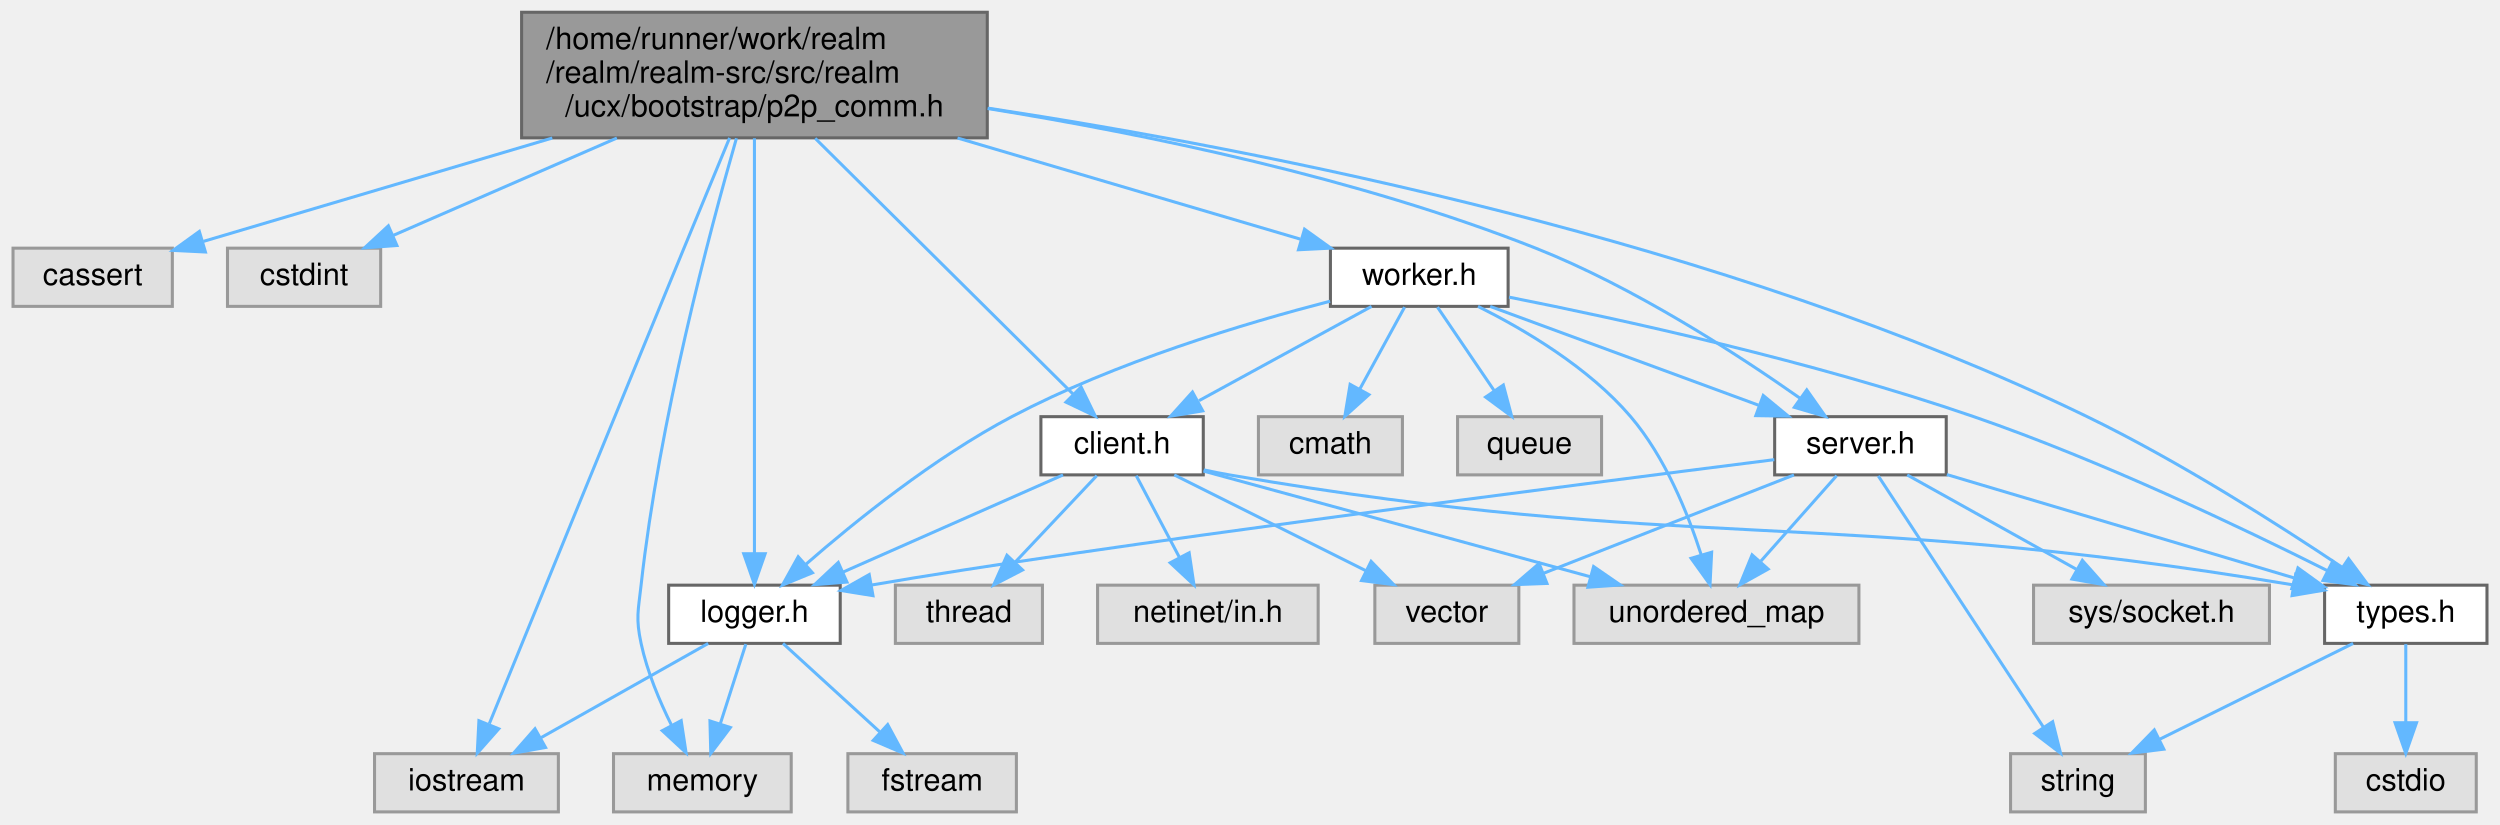
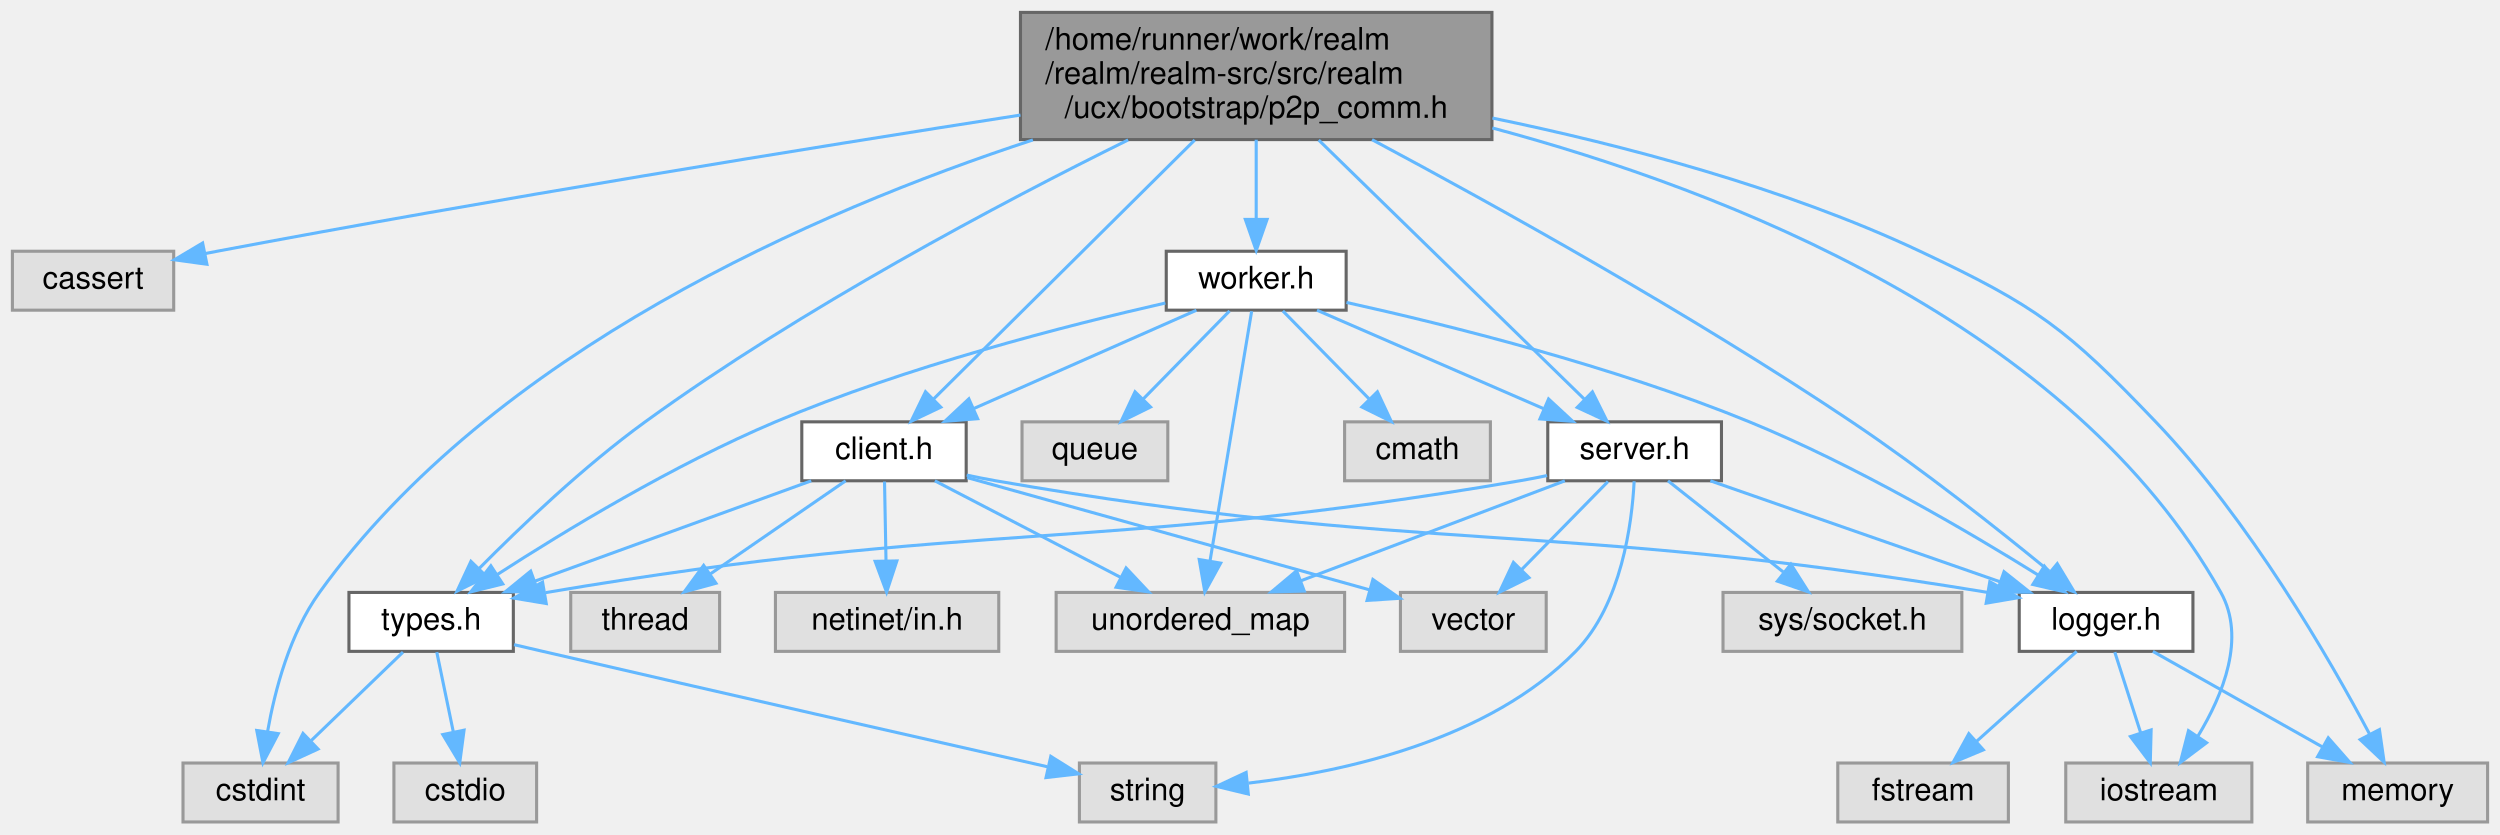
- <svg xmlns="http://www.w3.org/2000/svg" xmlns:xlink="http://www.w3.org/1999/xlink" width="816pt" height="269pt" viewBox="0.00 0.00 815.50 269.00">
+ <svg xmlns="http://www.w3.org/2000/svg" xmlns:xlink="http://www.w3.org/1999/xlink" width="806pt" height="269pt" viewBox="0.00 0.00 806.00 269.00">
  <g id="graph0" class="graph" transform="scale(1 1) rotate(0) translate(4 265)">
    <g id="Node000001" class="node">
      <g id="a_Node000001">
        <a xlink:title=" ">
-           <polygon fill="#999999" stroke="#666666" points="318,-261 166,-261 166,-220 318,-220 318,-261" />
-           <text text-anchor="start" x="174" y="-249" font-family="Helvetica,sans-Serif" font-size="10.00">/home/runner/work/realm</text>
-           <text text-anchor="start" x="174" y="-238" font-family="Helvetica,sans-Serif" font-size="10.00">/realm/realm-src/src/realm</text>
-           <text text-anchor="middle" x="242" y="-227" font-family="Helvetica,sans-Serif" font-size="10.00">/ucx/bootstrap/p2p_comm.h</text>
+           <polygon fill="#999999" stroke="#666666" points="477,-261 325,-261 325,-220 477,-220 477,-261" />
+           <text text-anchor="start" x="333" y="-249" font-family="Helvetica,sans-Serif" font-size="10.00">/home/runner/work/realm</text>
+           <text text-anchor="start" x="333" y="-238" font-family="Helvetica,sans-Serif" font-size="10.00">/realm/realm-src/src/realm</text>
+           <text text-anchor="middle" x="401" y="-227" font-family="Helvetica,sans-Serif" font-size="10.00">/ucx/bootstrap/p2p_comm.h</text>
        </a>
      </g>
    </g>
    <g id="Node000002" class="node">
      <g id="a_Node000002">
        <a xlink:title=" ">
          <polygon fill="#e0e0e0" stroke="#999999" points="52,-184 0,-184 0,-165 52,-165 52,-184" />
          <text text-anchor="middle" x="26" y="-172" font-family="Helvetica,sans-Serif" font-size="10.00">cassert</text>
        </a>
      </g>
    </g>
    <g id="edge1_Node000001_Node000002" class="edge">
      <g id="a_edge1_Node000001_Node000002">
        <a xlink:title=" ">
-           <path fill="none" stroke="#63b8ff" d="M176.02,-219.95C138.57,-208.85 93.13,-195.39 62.14,-186.21" />
-           <polygon fill="#63b8ff" stroke="#63b8ff" points="62.8,-182.75 52.22,-183.27 60.81,-189.46 62.8,-182.75" />
+           <path fill="none" stroke="#63b8ff" d="M324.99,-227.91C256.98,-217.3 154.63,-200.75 66,-184 64.74,-183.76 63.47,-183.52 62.18,-183.26" />
+           <polygon fill="#63b8ff" stroke="#63b8ff" points="62.71,-179.8 52.22,-181.25 61.32,-186.66 62.71,-179.8" />
        </a>
      </g>
    </g>
    <g id="Node000003" class="node">
      <g id="a_Node000003">
        <a xlink:title=" ">
-           <polygon fill="#e0e0e0" stroke="#999999" points="120,-184 70,-184 70,-165 120,-165 120,-184" />
-           <text text-anchor="middle" x="95" y="-172" font-family="Helvetica,sans-Serif" font-size="10.00">cstdint</text>
+           <polygon fill="#e0e0e0" stroke="#999999" points="105,-19 55,-19 55,0 105,0 105,-19" />
+           <text text-anchor="middle" x="80" y="-7" font-family="Helvetica,sans-Serif" font-size="10.00">cstdint</text>
        </a>
      </g>
    </g>
    <g id="edge2_Node000001_Node000003" class="edge">
      <g id="a_edge2_Node000001_Node000003">
        <a xlink:title=" ">
-           <path fill="none" stroke="#63b8ff" d="M197.1,-219.95C173.33,-209.6 144.85,-197.2 124.01,-188.13" />
-           <polygon fill="#63b8ff" stroke="#63b8ff" points="125.3,-184.87 114.73,-184.09 122.51,-191.29 125.3,-184.87" />
+           <path fill="none" stroke="#63b8ff" d="M329.01,-219.89C258.87,-196.89 154.87,-151.65 99,-74 89.44,-60.72 84.64,-42.6 82.26,-29.12" />
+           <polygon fill="#63b8ff" stroke="#63b8ff" points="85.7,-28.47 80.78,-19.09 78.78,-29.49 85.7,-28.47" />
        </a>
      </g>
    </g>
    <g id="Node000004" class="node">
      <g id="a_Node000004">
        <a xlink:title=" ">
-           <polygon fill="#e0e0e0" stroke="#999999" points="178,-19 118,-19 118,0 178,0 178,-19" />
-           <text text-anchor="middle" x="148" y="-7" font-family="Helvetica,sans-Serif" font-size="10.00">iostream</text>
+           <polygon fill="#e0e0e0" stroke="#999999" points="722,-19 662,-19 662,0 722,0 722,-19" />
+           <text text-anchor="middle" x="692" y="-7" font-family="Helvetica,sans-Serif" font-size="10.00">iostream</text>
        </a>
      </g>
    </g>
    <g id="edge3_Node000001_Node000004" class="edge">
      <g id="a_edge3_Node000001_Node000004">
        <a xlink:title=" ">
-           <path fill="none" stroke="#63b8ff" d="M233.89,-219.99C229.47,-209.35 223.92,-195.96 219,-184 195.72,-127.47 168.37,-60.48 155.47,-28.82" />
-           <polygon fill="#63b8ff" stroke="#63b8ff" points="158.55,-27.11 151.53,-19.17 152.07,-29.75 158.55,-27.11" />
+           <path fill="none" stroke="#63b8ff" d="M477.14,-223.74C552.63,-203.52 663.79,-160.21 712,-74 720.17,-59.39 712.69,-40.98 704.66,-27.75" />
+           <polygon fill="#63b8ff" stroke="#63b8ff" points="707.39,-25.54 698.93,-19.17 701.57,-29.43 707.39,-25.54" />
        </a>
      </g>
    </g>
    <g id="Node000005" class="node">
      <g id="a_Node000005">
        <a xlink:title=" ">
-           <polygon fill="#e0e0e0" stroke="#999999" points="254,-19 196,-19 196,0 254,0 254,-19" />
-           <text text-anchor="middle" x="225" y="-7" font-family="Helvetica,sans-Serif" font-size="10.00">memory</text>
+           <polygon fill="#e0e0e0" stroke="#999999" points="798,-19 740,-19 740,0 798,0 798,-19" />
+           <text text-anchor="middle" x="769" y="-7" font-family="Helvetica,sans-Serif" font-size="10.00">memory</text>
        </a>
      </g>
    </g>
    <g id="edge4_Node000001_Node000005" class="edge">
      <g id="a_edge4_Node000001_Node000005">
        <a xlink:title=" ">
-           <path fill="none" stroke="#63b8ff" d="M236.13,-219.87C227.28,-189.11 210.91,-127.55 205,-74 204.07,-65.61 203.23,-63.26 205,-55 206.97,-45.8 211,-36.2 214.93,-28.29" />
-           <polygon fill="#63b8ff" stroke="#63b8ff" points="218.09,-29.79 219.68,-19.32 211.91,-26.51 218.09,-29.79" />
+           <path fill="none" stroke="#63b8ff" d="M477.16,-226.94C519.14,-218.26 571.42,-204.52 615,-184 652.72,-166.24 662.18,-159.13 691,-129 721.23,-97.4 747.04,-52.64 760.03,-28.17" />
+           <polygon fill="#63b8ff" stroke="#63b8ff" points="763.13,-29.78 764.64,-19.29 756.92,-26.55 763.13,-29.78" />
        </a>
      </g>
    </g>
    <g id="Node000006" class="node">
      <g id="a_Node000006">
        <a xlink:href="client_8h.html" target="_top" xlink:title=" ">
-           <polygon fill="white" stroke="#666666" points="388.5,-129 335.5,-129 335.5,-110 388.5,-110 388.5,-129" />
-           <text text-anchor="middle" x="362" y="-117" font-family="Helvetica,sans-Serif" font-size="10.00">client.h</text>
+           <polygon fill="white" stroke="#666666" points="307.5,-129 254.5,-129 254.5,-110 307.5,-110 307.5,-129" />
+           <text text-anchor="middle" x="281" y="-117" font-family="Helvetica,sans-Serif" font-size="10.00">client.h</text>
        </a>
      </g>
    </g>
    <g id="edge5_Node000001_Node000006" class="edge">
      <g id="a_edge5_Node000001_Node000006">
        <a xlink:title=" ">
-           <path fill="none" stroke="#63b8ff" d="M261.82,-219.85C285.41,-196.45 324.36,-157.83 346.09,-136.28" />
-           <polygon fill="#63b8ff" stroke="#63b8ff" points="348.62,-138.7 353.25,-129.18 343.69,-133.73 348.62,-138.7" />
+           <path fill="none" stroke="#63b8ff" d="M381.18,-219.85C357.59,-196.45 318.64,-157.83 296.91,-136.28" />
+           <polygon fill="#63b8ff" stroke="#63b8ff" points="299.31,-133.73 289.75,-129.18 294.38,-138.7 299.31,-133.73" />
        </a>
      </g>
    </g>
    <g id="Node000011" class="node">
      <g id="a_Node000011">
        <a xlink:href="logger_8h.html" target="_top" xlink:title=" ">
-           <polygon fill="white" stroke="#666666" points="270,-74 214,-74 214,-55 270,-55 270,-74" />
-           <text text-anchor="middle" x="242" y="-62" font-family="Helvetica,sans-Serif" font-size="10.00">logger.h</text>
-         </a>
-       </g>
-     </g>
-     <g id="edge17_Node000001_Node000011" class="edge">
-       <g id="a_edge17_Node000001_Node000011">
-         <a xlink:title=" ">
-           <path fill="none" stroke="#63b8ff" d="M242,-219.88C242,-186.17 242,-117.69 242,-84.45" />
-           <polygon fill="#63b8ff" stroke="#63b8ff" points="245.5,-84.27 242,-74.27 238.5,-84.27 245.5,-84.27" />
+           <polygon fill="white" stroke="#666666" points="703,-74 647,-74 647,-55 703,-55 703,-74" />
+           <text text-anchor="middle" x="675" y="-62" font-family="Helvetica,sans-Serif" font-size="10.00">logger.h</text>
+         </a>
+       </g>
+     </g>
+     <g id="edge18_Node000001_Node000011" class="edge">
+       <g id="a_edge18_Node000001_Node000011">
+         <a xlink:title=" ">
+           <path fill="none" stroke="#63b8ff" d="M438.35,-219.97C477.72,-198.94 541.09,-163.8 593,-129 615.71,-113.77 640.34,-94.26 656.61,-80.91" />
+           <polygon fill="#63b8ff" stroke="#63b8ff" points="659.26,-83.27 664.73,-74.19 654.79,-77.87 659.26,-83.27" />
        </a>
      </g>
    </g>
    <g id="Node000013" class="node">
      <g id="a_Node000013">
        <a xlink:href="types_8h.html" target="_top" xlink:title=" ">
-           <polygon fill="white" stroke="#666666" points="807.5,-74 754.5,-74 754.5,-55 807.5,-55 807.5,-74" />
-           <text text-anchor="middle" x="781" y="-62" font-family="Helvetica,sans-Serif" font-size="10.00">types.h</text>
-         </a>
-       </g>
-     </g>
-     <g id="edge18_Node000001_Node000013" class="edge">
-       <g id="a_edge18_Node000001_Node000013">
-         <a xlink:title=" ">
-           <path fill="none" stroke="#63b8ff" d="M318.32,-229.69C407.81,-216.07 558.89,-186.34 677,-129 707.04,-114.42 739.57,-93.68 760.1,-79.92" />
-           <polygon fill="#63b8ff" stroke="#63b8ff" points="762.32,-82.64 768.64,-74.13 758.39,-76.85 762.32,-82.64" />
+           <polygon fill="white" stroke="#666666" points="161.5,-74 108.5,-74 108.5,-55 161.5,-55 161.5,-74" />
+           <text text-anchor="middle" x="135" y="-62" font-family="Helvetica,sans-Serif" font-size="10.00">types.h</text>
+         </a>
+       </g>
+     </g>
+     <g id="edge19_Node000001_Node000013" class="edge">
+       <g id="a_edge19_Node000001_Node000013">
+         <a xlink:title=" ">
+           <path fill="none" stroke="#63b8ff" d="M359.71,-219.89C318.64,-199.58 254.63,-165.73 204,-129 184.17,-114.62 163.81,-95.2 150.4,-81.64" />
+           <polygon fill="#63b8ff" stroke="#63b8ff" points="152.85,-79.14 143.36,-74.42 147.83,-84.02 152.85,-79.14" />
        </a>
      </g>
    </g>
    <g id="Node000016" class="node">
      <g id="a_Node000016">
        <a xlink:href="server_8h.html" target="_top" xlink:title=" ">
-           <polygon fill="white" stroke="#666666" points="631,-129 575,-129 575,-110 631,-110 631,-129" />
-           <text text-anchor="middle" x="603" y="-117" font-family="Helvetica,sans-Serif" font-size="10.00">server.h</text>
-         </a>
-       </g>
-     </g>
-     <g id="edge19_Node000001_Node000016" class="edge">
-       <g id="a_edge19_Node000001_Node000016">
-         <a xlink:title=" ">
-           <path fill="none" stroke="#63b8ff" d="M318.1,-229.58C369.81,-221.24 439.08,-206.93 497,-184 529.14,-171.27 562.82,-149.41 583.37,-134.95" />
-           <polygon fill="#63b8ff" stroke="#63b8ff" points="585.48,-137.74 591.58,-129.07 581.41,-132.05 585.48,-137.74" />
+           <polygon fill="white" stroke="#666666" points="551,-129 495,-129 495,-110 551,-110 551,-129" />
+           <text text-anchor="middle" x="523" y="-117" font-family="Helvetica,sans-Serif" font-size="10.00">server.h</text>
+         </a>
+       </g>
+     </g>
+     <g id="edge20_Node000001_Node000016" class="edge">
+       <g id="a_edge20_Node000001_Node000016">
+         <a xlink:title=" ">
+           <path fill="none" stroke="#63b8ff" d="M421.15,-219.85C445.14,-196.45 484.73,-157.83 506.82,-136.28" />
+           <polygon fill="#63b8ff" stroke="#63b8ff" points="509.39,-138.66 514.11,-129.18 504.5,-133.65 509.39,-138.66" />
        </a>
      </g>
    </g>
    <g id="Node000018" class="node">
      <g id="a_Node000018">
        <a xlink:href="worker_8h.html" target="_top" xlink:title=" ">
-           <polygon fill="white" stroke="#666666" points="488,-184 430,-184 430,-165 488,-165 488,-184" />
-           <text text-anchor="middle" x="459" y="-172" font-family="Helvetica,sans-Serif" font-size="10.00">worker.h</text>
-         </a>
-       </g>
-     </g>
-     <g id="edge26_Node000001_Node000018" class="edge">
-       <g id="a_edge26_Node000001_Node000018">
-         <a xlink:title=" ">
-           <path fill="none" stroke="#63b8ff" d="M308.29,-219.95C344.9,-209.15 389.12,-196.11 420.16,-186.95" />
-           <polygon fill="#63b8ff" stroke="#63b8ff" points="421.55,-190.19 430.15,-184.01 419.57,-183.48 421.55,-190.19" />
+           <polygon fill="white" stroke="#666666" points="430,-184 372,-184 372,-165 430,-165 430,-184" />
+           <text text-anchor="middle" x="401" y="-172" font-family="Helvetica,sans-Serif" font-size="10.00">worker.h</text>
+         </a>
+       </g>
+     </g>
+     <g id="edge27_Node000001_Node000018" class="edge">
+       <g id="a_edge27_Node000001_Node000018">
+         <a xlink:title=" ">
+           <path fill="none" stroke="#63b8ff" d="M401,-219.95C401,-211.85 401,-202.5 401,-194.47" />
+           <polygon fill="#63b8ff" stroke="#63b8ff" points="404.5,-194.26 401,-184.26 397.5,-194.26 404.5,-194.26" />
        </a>
      </g>
    </g>
    <g id="Node000007" class="node">
      <g id="a_Node000007">
        <a xlink:title=" ">
-           <polygon fill="#e0e0e0" stroke="#999999" points="336,-74 288,-74 288,-55 336,-55 336,-74" />
-           <text text-anchor="middle" x="312" y="-62" font-family="Helvetica,sans-Serif" font-size="10.00">thread</text>
+           <polygon fill="#e0e0e0" stroke="#999999" points="228,-74 180,-74 180,-55 228,-55 228,-74" />
+           <text text-anchor="middle" x="204" y="-62" font-family="Helvetica,sans-Serif" font-size="10.00">thread</text>
        </a>
      </g>
    </g>
    <g id="edge6_Node000006_Node000007" class="edge">
      <g id="a_edge6_Node000006_Node000007">
        <a xlink:title=" ">
-           <path fill="none" stroke="#63b8ff" d="M353.74,-109.75C346.54,-102.11 335.89,-90.82 327.15,-81.56" />
-           <polygon fill="#63b8ff" stroke="#63b8ff" points="329.51,-78.96 320.1,-74.09 324.42,-83.76 329.51,-78.96" />
+           <path fill="none" stroke="#63b8ff" d="M268.63,-109.98C256.91,-101.92 239.08,-89.65 225.11,-80.03" />
+           <polygon fill="#63b8ff" stroke="#63b8ff" points="226.82,-76.96 216.6,-74.17 222.85,-82.72 226.82,-76.96" />
        </a>
      </g>
    </g>
    <g id="Node000008" class="node">
      <g id="a_Node000008">
        <a xlink:title=" ">
-           <polygon fill="#e0e0e0" stroke="#999999" points="602.5,-74 509.5,-74 509.5,-55 602.5,-55 602.5,-74" />
-           <text text-anchor="middle" x="556" y="-62" font-family="Helvetica,sans-Serif" font-size="10.00">unordered_map</text>
+           <polygon fill="#e0e0e0" stroke="#999999" points="429.5,-74 336.5,-74 336.5,-55 429.5,-55 429.5,-74" />
+           <text text-anchor="middle" x="383" y="-62" font-family="Helvetica,sans-Serif" font-size="10.00">unordered_map</text>
        </a>
      </g>
    </g>
    <g id="edge7_Node000006_Node000008" class="edge">
      <g id="a_edge7_Node000006_Node000008">
        <a xlink:title=" ">
-           <path fill="none" stroke="#63b8ff" d="M388.57,-111.24C421.15,-102.34 476.72,-87.16 514.85,-76.74" />
-           <polygon fill="#63b8ff" stroke="#63b8ff" points="515.9,-80.08 524.62,-74.07 514.05,-73.33 515.9,-80.08" />
+           <path fill="none" stroke="#63b8ff" d="M297.39,-109.98C313.57,-101.57 338.57,-88.59 357.38,-78.81" />
+           <polygon fill="#63b8ff" stroke="#63b8ff" points="359.05,-81.89 366.31,-74.17 355.83,-75.68 359.05,-81.89" />
        </a>
      </g>
    </g>
    <g id="Node000009" class="node">
      <g id="a_Node000009">
        <a xlink:title=" ">
-           <polygon fill="#e0e0e0" stroke="#999999" points="491.5,-74 444.5,-74 444.5,-55 491.5,-55 491.5,-74" />
-           <text text-anchor="middle" x="468" y="-62" font-family="Helvetica,sans-Serif" font-size="10.00">vector</text>
+           <polygon fill="#e0e0e0" stroke="#999999" points="494.5,-74 447.5,-74 447.5,-55 494.5,-55 494.5,-74" />
+           <text text-anchor="middle" x="471" y="-62" font-family="Helvetica,sans-Serif" font-size="10.00">vector</text>
        </a>
      </g>
    </g>
    <g id="edge8_Node000006_Node000009" class="edge">
      <g id="a_edge8_Node000006_Node000009">
        <a xlink:title=" ">
-           <path fill="none" stroke="#63b8ff" d="M379.03,-109.98C395.93,-101.54 422.06,-88.47 441.64,-78.68" />
-           <polygon fill="#63b8ff" stroke="#63b8ff" points="443.28,-81.77 450.66,-74.17 440.15,-75.51 443.28,-81.77" />
+           <path fill="none" stroke="#63b8ff" d="M307.82,-111.02C341.85,-101.52 400.56,-85.15 437.51,-74.84" />
+           <polygon fill="#63b8ff" stroke="#63b8ff" points="438.62,-78.17 447.31,-72.11 436.74,-71.42 438.62,-78.17" />
        </a>
      </g>
    </g>
    <g id="Node000010" class="node">
      <g id="a_Node000010">
        <a xlink:title=" ">
-           <polygon fill="#e0e0e0" stroke="#999999" points="426,-74 354,-74 354,-55 426,-55 426,-74" />
-           <text text-anchor="middle" x="390" y="-62" font-family="Helvetica,sans-Serif" font-size="10.00">netinet/in.h</text>
+           <polygon fill="#e0e0e0" stroke="#999999" points="318,-74 246,-74 246,-55 318,-55 318,-74" />
+           <text text-anchor="middle" x="282" y="-62" font-family="Helvetica,sans-Serif" font-size="10.00">netinet/in.h</text>
        </a>
      </g>
    </g>
    <g id="edge9_Node000006_Node000010" class="edge">
      <g id="a_edge9_Node000006_Node000010">
        <a xlink:title=" ">
-           <path fill="none" stroke="#63b8ff" d="M366.62,-109.75C370.46,-102.49 376.02,-91.95 380.76,-82.98" />
-           <polygon fill="#63b8ff" stroke="#63b8ff" points="383.89,-84.57 385.46,-74.09 377.7,-81.3 383.89,-84.57" />
+           <path fill="none" stroke="#63b8ff" d="M281.17,-109.75C281.3,-102.8 281.48,-92.85 281.65,-84.13" />
+           <polygon fill="#63b8ff" stroke="#63b8ff" points="285.15,-84.15 281.84,-74.09 278.15,-84.02 285.15,-84.15" />
        </a>
      </g>
    </g>
    <g id="edge10_Node000006_Node000011" class="edge">
      <g id="a_edge10_Node000006_Node000011">
        <a xlink:title=" ">
-           <path fill="none" stroke="#63b8ff" d="M342.72,-109.98C323.33,-101.42 293.19,-88.11 270.93,-78.28" />
-           <polygon fill="#63b8ff" stroke="#63b8ff" points="272.19,-75.01 261.63,-74.17 269.36,-81.41 272.19,-75.01" />
+           <path fill="none" stroke="#63b8ff" d="M307.66,-111.83C310.8,-111.16 313.96,-110.53 317,-110 455.27,-86.01 494.72,-97.56 636.82,-74.01" />
+           <polygon fill="#63b8ff" stroke="#63b8ff" points="637.51,-77.45 646.78,-72.33 636.34,-70.54 637.51,-77.45" />
        </a>
      </g>
    </g>
    <g id="edge14_Node000006_Node000013" class="edge">
      <g id="a_edge14_Node000006_Node000013">
        <a xlink:title=" ">
-           <path fill="none" stroke="#63b8ff" d="M388.68,-111.63C391.48,-111.02 394.29,-110.47 397,-110 547.37,-84.11 590.49,-99.75 744.05,-74.12" />
-           <polygon fill="#63b8ff" stroke="#63b8ff" points="745.05,-77.5 754.32,-72.37 743.88,-70.6 745.05,-77.5" />
+           <path fill="none" stroke="#63b8ff" d="M257.54,-109.98C233.42,-101.23 195.63,-87.51 168.4,-77.62" />
+           <polygon fill="#63b8ff" stroke="#63b8ff" points="169.48,-74.29 158.88,-74.17 167.09,-80.87 169.48,-74.29" />
        </a>
      </g>
    </g>
    <g id="edge11_Node000011_Node000004" class="edge">
      <g id="a_edge11_Node000011_Node000004">
        <a xlink:title=" ">
-           <path fill="none" stroke="#63b8ff" d="M226.9,-54.98C212.18,-46.69 189.58,-33.94 172.33,-24.22" />
-           <polygon fill="#63b8ff" stroke="#63b8ff" points="173.81,-21.03 163.38,-19.17 170.37,-27.13 173.81,-21.03" />
+           <path fill="none" stroke="#63b8ff" d="M677.81,-54.75C680.06,-47.72 683.3,-37.62 686.12,-28.84" />
+           <polygon fill="#63b8ff" stroke="#63b8ff" points="689.52,-29.68 689.25,-19.09 682.86,-27.54 689.52,-29.68" />
        </a>
      </g>
    </g>
    <g id="edge12_Node000011_Node000005" class="edge">
      <g id="a_edge12_Node000011_Node000005">
        <a xlink:title=" ">
-           <path fill="none" stroke="#63b8ff" d="M239.19,-54.75C236.94,-47.72 233.7,-37.62 230.88,-28.84" />
-           <polygon fill="#63b8ff" stroke="#63b8ff" points="234.14,-27.54 227.75,-19.09 227.48,-29.68 234.14,-27.54" />
+           <path fill="none" stroke="#63b8ff" d="M690.1,-54.98C704.82,-46.69 727.42,-33.94 744.67,-24.22" />
+           <polygon fill="#63b8ff" stroke="#63b8ff" points="746.63,-27.13 753.62,-19.17 743.19,-21.03 746.63,-27.13" />
        </a>
      </g>
    </g>
    <g id="Node000012" class="node">
      <g id="a_Node000012">
        <a xlink:title=" ">
-           <polygon fill="#e0e0e0" stroke="#999999" points="327.5,-19 272.5,-19 272.5,0 327.5,0 327.5,-19" />
-           <text text-anchor="middle" x="300" y="-7" font-family="Helvetica,sans-Serif" font-size="10.00">fstream</text>
+           <polygon fill="#e0e0e0" stroke="#999999" points="643.5,-19 588.5,-19 588.5,0 643.5,0 643.5,-19" />
+           <text text-anchor="middle" x="616" y="-7" font-family="Helvetica,sans-Serif" font-size="10.00">fstream</text>
        </a>
      </g>
    </g>
    <g id="edge13_Node000011_Node000012" class="edge">
      <g id="a_edge13_Node000011_Node000012">
        <a xlink:title=" ">
-           <path fill="none" stroke="#63b8ff" d="M251.32,-54.98C259.81,-47.23 272.56,-35.58 282.88,-26.14" />
-           <polygon fill="#63b8ff" stroke="#63b8ff" points="285.49,-28.5 290.51,-19.17 280.77,-23.33 285.49,-28.5" />
+           <path fill="none" stroke="#63b8ff" d="M665.52,-54.98C656.8,-47.15 643.66,-35.34 633.1,-25.86" />
+           <polygon fill="#63b8ff" stroke="#63b8ff" points="635.43,-23.25 625.65,-19.17 630.75,-28.46 635.43,-23.25" />
+         </a>
+       </g>
+     </g>
+     <g id="edge15_Node000013_Node000003" class="edge">
+       <g id="a_edge15_Node000013_Node000003">
+         <a xlink:title=" ">
+           <path fill="none" stroke="#63b8ff" d="M125.92,-54.75C117.91,-47.03 106.04,-35.6 96.38,-26.28" />
+           <polygon fill="#63b8ff" stroke="#63b8ff" points="98.54,-23.51 88.91,-19.09 93.69,-28.55 98.54,-23.51" />
        </a>
      </g>
    </g>
    <g id="Node000014" class="node">
      <g id="a_Node000014">
        <a xlink:title=" ">
-           <polygon fill="#e0e0e0" stroke="#999999" points="804,-19 758,-19 758,0 804,0 804,-19" />
-           <text text-anchor="middle" x="781" y="-7" font-family="Helvetica,sans-Serif" font-size="10.00">cstdio</text>
-         </a>
-       </g>
-     </g>
-     <g id="edge15_Node000013_Node000014" class="edge">
-       <g id="a_edge15_Node000013_Node000014">
-         <a xlink:title=" ">
-           <path fill="none" stroke="#63b8ff" d="M781,-54.75C781,-47.8 781,-37.85 781,-29.13" />
-           <polygon fill="#63b8ff" stroke="#63b8ff" points="784.5,-29.09 781,-19.09 777.5,-29.09 784.5,-29.09" />
+           <polygon fill="#e0e0e0" stroke="#999999" points="169,-19 123,-19 123,0 169,0 169,-19" />
+           <text text-anchor="middle" x="146" y="-7" font-family="Helvetica,sans-Serif" font-size="10.00">cstdio</text>
+         </a>
+       </g>
+     </g>
+     <g id="edge16_Node000013_Node000014" class="edge">
+       <g id="a_edge16_Node000013_Node000014">
+         <a xlink:title=" ">
+           <path fill="none" stroke="#63b8ff" d="M136.82,-54.75C138.26,-47.8 140.32,-37.85 142.13,-29.13" />
+           <polygon fill="#63b8ff" stroke="#63b8ff" points="145.61,-29.59 144.22,-19.09 138.76,-28.17 145.61,-29.59" />
        </a>
      </g>
    </g>
    <g id="Node000015" class="node">
      <g id="a_Node000015">
        <a xlink:title=" ">
-           <polygon fill="#e0e0e0" stroke="#999999" points="696,-19 652,-19 652,0 696,0 696,-19" />
-           <text text-anchor="middle" x="674" y="-7" font-family="Helvetica,sans-Serif" font-size="10.00">string</text>
-         </a>
-       </g>
-     </g>
-     <g id="edge16_Node000013_Node000015" class="edge">
-       <g id="a_edge16_Node000013_Node000015">
-         <a xlink:title=" ">
-           <path fill="none" stroke="#63b8ff" d="M763.81,-54.98C746.75,-46.54 720.37,-33.47 700.6,-23.68" />
-           <polygon fill="#63b8ff" stroke="#63b8ff" points="702.02,-20.47 691.5,-19.17 698.91,-26.75 702.02,-20.47" />
-         </a>
-       </g>
-     </g>
-     <g id="edge21_Node000016_Node000008" class="edge">
-       <g id="a_edge21_Node000016_Node000008">
-         <a xlink:title=" ">
-           <path fill="none" stroke="#63b8ff" d="M595.24,-109.75C588.53,-102.18 578.66,-91.05 570.49,-81.84" />
-           <polygon fill="#63b8ff" stroke="#63b8ff" points="572.87,-79.25 563.62,-74.09 567.63,-83.89 572.87,-79.25" />
-         </a>
-       </g>
-     </g>
-     <g id="edge22_Node000016_Node000009" class="edge">
-       <g id="a_edge22_Node000016_Node000009">
-         <a xlink:title=" ">
-           <path fill="none" stroke="#63b8ff" d="M581.31,-109.98C559.2,-101.3 524.68,-87.75 499.55,-77.88" />
-           <polygon fill="#63b8ff" stroke="#63b8ff" points="500.67,-74.57 490.08,-74.17 498.11,-81.08 500.67,-74.57" />
-         </a>
-       </g>
-     </g>
-     <g id="edge24_Node000016_Node000011" class="edge">
-       <g id="a_edge24_Node000016_Node000011">
-         <a xlink:title=" ">
-           <path fill="none" stroke="#63b8ff" d="M574.88,-114.97C510.22,-106.79 351.65,-86.44 280.13,-74.03" />
-           <polygon fill="#63b8ff" stroke="#63b8ff" points="280.69,-70.57 270.23,-72.26 279.46,-77.46 280.69,-70.57" />
-         </a>
-       </g>
-     </g>
-     <g id="edge25_Node000016_Node000013" class="edge">
-       <g id="a_edge25_Node000016_Node000013">
-         <a xlink:title=" ">
-           <path fill="none" stroke="#63b8ff" d="M631.2,-110.1C661.85,-100.98 710.93,-86.36 744.5,-76.37" />
-           <polygon fill="#63b8ff" stroke="#63b8ff" points="745.8,-79.63 754.38,-73.43 743.8,-72.93 745.8,-79.63" />
-         </a>
-       </g>
-     </g>
-     <g id="edge20_Node000016_Node000015" class="edge">
-       <g id="a_edge20_Node000016_Node000015">
-         <a xlink:title=" ">
-           <path fill="none" stroke="#63b8ff" d="M608.81,-109.66C620.57,-91.77 647.37,-51 662.7,-27.69" />
-           <polygon fill="#63b8ff" stroke="#63b8ff" points="665.74,-29.44 668.31,-19.16 659.89,-25.59 665.74,-29.44" />
+           <polygon fill="#e0e0e0" stroke="#999999" points="388,-19 344,-19 344,0 388,0 388,-19" />
+           <text text-anchor="middle" x="366" y="-7" font-family="Helvetica,sans-Serif" font-size="10.00">string</text>
+         </a>
+       </g>
+     </g>
+     <g id="edge17_Node000013_Node000015" class="edge">
+       <g id="a_edge17_Node000013_Node000015">
+         <a xlink:title=" ">
+           <path fill="none" stroke="#63b8ff" d="M161.73,-57.16C164.86,-56.43 168,-55.7 171,-55 228.2,-41.72 294.92,-26.57 333.62,-17.81" />
+           <polygon fill="#63b8ff" stroke="#63b8ff" points="334.78,-21.14 343.76,-15.52 333.24,-14.31 334.78,-21.14" />
+         </a>
+       </g>
+     </g>
+     <g id="edge22_Node000016_Node000008" class="edge">
+       <g id="a_edge22_Node000016_Node000008">
+         <a xlink:title=" ">
+           <path fill="none" stroke="#63b8ff" d="M500.51,-109.98C477.48,-101.27 441.46,-87.63 415.37,-77.75" />
+           <polygon fill="#63b8ff" stroke="#63b8ff" points="416.49,-74.44 405.9,-74.17 414.02,-80.98 416.49,-74.44" />
+         </a>
+       </g>
+     </g>
+     <g id="edge23_Node000016_Node000009" class="edge">
+       <g id="a_edge23_Node000016_Node000009">
+         <a xlink:title=" ">
+           <path fill="none" stroke="#63b8ff" d="M514.41,-109.75C506.84,-102.03 495.62,-90.6 486.49,-81.28" />
+           <polygon fill="#63b8ff" stroke="#63b8ff" points="488.93,-78.78 479.43,-74.09 483.93,-83.68 488.93,-78.78" />
+         </a>
+       </g>
+     </g>
+     <g id="edge25_Node000016_Node000011" class="edge">
+       <g id="a_edge25_Node000016_Node000011">
+         <a xlink:title=" ">
+           <path fill="none" stroke="#63b8ff" d="M547.42,-109.98C572.72,-101.16 612.45,-87.31 640.86,-77.41" />
+           <polygon fill="#63b8ff" stroke="#63b8ff" points="642.1,-80.68 650.39,-74.08 639.79,-74.07 642.1,-80.68" />
+         </a>
+       </g>
+     </g>
+     <g id="edge26_Node000016_Node000013" class="edge">
+       <g id="a_edge26_Node000016_Node000013">
+         <a xlink:title=" ">
+           <path fill="none" stroke="#63b8ff" d="M494.78,-111.68C491.83,-111.06 488.86,-110.49 486,-110 350.37,-86.75 311.62,-97.69 171.9,-73.94" />
+           <polygon fill="#63b8ff" stroke="#63b8ff" points="172.11,-70.42 161.66,-72.17 170.92,-77.32 172.11,-70.42" />
+         </a>
+       </g>
+     </g>
+     <g id="edge21_Node000016_Node000015" class="edge">
+       <g id="a_edge21_Node000016_Node000015">
+         <a xlink:title=" ">
+           <path fill="none" stroke="#63b8ff" d="M522.85,-109.85C522.15,-96.31 518.81,-70.13 504,-55 476.04,-26.44 429.68,-16.19 398.49,-12.52" />
+           <polygon fill="#63b8ff" stroke="#63b8ff" points="398.45,-9 388.15,-11.48 397.75,-15.96 398.45,-9" />
        </a>
      </g>
    </g>
    <g id="Node000017" class="node">
      <g id="a_Node000017">
        <a xlink:title=" ">
-           <polygon fill="#e0e0e0" stroke="#999999" points="736.5,-74 659.5,-74 659.5,-55 736.5,-55 736.5,-74" />
-           <text text-anchor="middle" x="698" y="-62" font-family="Helvetica,sans-Serif" font-size="10.00">sys/socket.h</text>
-         </a>
-       </g>
-     </g>
-     <g id="edge23_Node000016_Node000017" class="edge">
-       <g id="a_edge23_Node000016_Node000017">
-         <a xlink:title=" ">
-           <path fill="none" stroke="#63b8ff" d="M618.26,-109.98C633.13,-101.69 655.98,-88.94 673.42,-79.22" />
-           <polygon fill="#63b8ff" stroke="#63b8ff" points="675.43,-82.1 682.46,-74.17 672.02,-75.99 675.43,-82.1" />
-         </a>
-       </g>
-     </g>
-     <g id="edge30_Node000018_Node000006" class="edge">
-       <g id="a_edge30_Node000018_Node000006">
-         <a xlink:title=" ">
-           <path fill="none" stroke="#63b8ff" d="M443.42,-164.98C428.23,-156.69 404.9,-143.94 387.1,-134.22" />
-           <polygon fill="#63b8ff" stroke="#63b8ff" points="388.32,-130.89 377.87,-129.17 384.97,-137.04 388.32,-130.89" />
-         </a>
-       </g>
-     </g>
-     <g id="edge28_Node000018_Node000008" class="edge">
-       <g id="a_edge28_Node000018_Node000008">
-         <a xlink:title=" ">
-           <path fill="none" stroke="#63b8ff" d="M478.17,-164.99C493.38,-157.41 514.3,-145.04 528,-129 539.23,-115.84 546.68,-97.46 551.04,-83.86" />
-           <polygon fill="#63b8ff" stroke="#63b8ff" points="554.43,-84.75 553.9,-74.17 547.72,-82.77 554.43,-84.75" />
-         </a>
-       </g>
-     </g>
-     <g id="edge31_Node000018_Node000011" class="edge">
-       <g id="a_edge31_Node000018_Node000011">
-         <a xlink:title=" ">
-           <path fill="none" stroke="#63b8ff" d="M429.89,-166.68C402.18,-159.52 359.82,-146.82 326,-129 300.66,-115.64 274.87,-94.85 258.68,-80.72" />
-           <polygon fill="#63b8ff" stroke="#63b8ff" points="260.93,-78.05 251.13,-74.02 256.28,-83.28 260.93,-78.05" />
-         </a>
-       </g>
-     </g>
-     <g id="edge33_Node000018_Node000013" class="edge">
-       <g id="a_edge33_Node000018_Node000013">
-         <a xlink:title=" ">
-           <path fill="none" stroke="#63b8ff" d="M488.31,-168.01C524.5,-160.84 587.69,-147.04 640,-129 681.55,-114.67 727.61,-92.7 755.43,-78.72" />
-           <polygon fill="#63b8ff" stroke="#63b8ff" points="757.14,-81.78 764.47,-74.14 753.97,-75.54 757.14,-81.78" />
-         </a>
-       </g>
-     </g>
-     <g id="edge32_Node000018_Node000016" class="edge">
-       <g id="a_edge32_Node000018_Node000016">
-         <a xlink:title=" ">
-           <path fill="none" stroke="#63b8ff" d="M482.14,-164.98C505.82,-156.27 542.87,-142.63 569.71,-132.75" />
-           <polygon fill="#63b8ff" stroke="#63b8ff" points="571.27,-135.91 579.44,-129.17 568.85,-129.34 571.27,-135.91" />
+           <polygon fill="#e0e0e0" stroke="#999999" points="628.5,-74 551.5,-74 551.5,-55 628.5,-55 628.5,-74" />
+           <text text-anchor="middle" x="590" y="-62" font-family="Helvetica,sans-Serif" font-size="10.00">sys/socket.h</text>
+         </a>
+       </g>
+     </g>
+     <g id="edge24_Node000016_Node000017" class="edge">
+       <g id="a_edge24_Node000016_Node000017">
+         <a xlink:title=" ">
+           <path fill="none" stroke="#63b8ff" d="M533.76,-109.98C543.77,-102.07 558.89,-90.11 570.93,-80.58" />
+           <polygon fill="#63b8ff" stroke="#63b8ff" points="573.37,-83.12 579.04,-74.17 569.03,-77.63 573.37,-83.12" />
+         </a>
+       </g>
+     </g>
+     <g id="edge31_Node000018_Node000006" class="edge">
+       <g id="a_edge31_Node000018_Node000006">
+         <a xlink:title=" ">
+           <path fill="none" stroke="#63b8ff" d="M381.72,-164.98C362.33,-156.42 332.19,-143.11 309.93,-133.28" />
+           <polygon fill="#63b8ff" stroke="#63b8ff" points="311.19,-130.01 300.63,-129.17 308.36,-136.41 311.19,-130.01" />
+         </a>
+       </g>
+     </g>
+     <g id="edge29_Node000018_Node000008" class="edge">
+       <g id="a_edge29_Node000018_Node000008">
+         <a xlink:title=" ">
+           <path fill="none" stroke="#63b8ff" d="M399.53,-164.66C396.61,-147.17 390.05,-107.8 386.13,-84.27" />
+           <polygon fill="#63b8ff" stroke="#63b8ff" points="389.54,-83.45 384.44,-74.16 382.63,-84.6 389.54,-83.45" />
+         </a>
+       </g>
+     </g>
+     <g id="edge32_Node000018_Node000011" class="edge">
+       <g id="a_edge32_Node000018_Node000011">
+         <a xlink:title=" ">
+           <path fill="none" stroke="#63b8ff" d="M430.1,-167.49C462.51,-160.31 516.1,-146.98 560,-129 593.95,-115.1 630.63,-93.6 653.21,-79.54" />
+           <polygon fill="#63b8ff" stroke="#63b8ff" points="655.11,-82.48 661.7,-74.19 651.38,-76.56 655.11,-82.48" />
+         </a>
+       </g>
+     </g>
+     <g id="edge34_Node000018_Node000013" class="edge">
+       <g id="a_edge34_Node000018_Node000013">
+         <a xlink:title=" ">
+           <path fill="none" stroke="#63b8ff" d="M371.72,-167.31C340.01,-160.1 288.3,-146.86 246,-129 213.25,-115.17 178.04,-93.8 156.26,-79.73" />
+           <polygon fill="#63b8ff" stroke="#63b8ff" points="158.08,-76.74 147.8,-74.19 154.25,-82.59 158.08,-76.74" />
+         </a>
+       </g>
+     </g>
+     <g id="edge33_Node000018_Node000016" class="edge">
+       <g id="a_edge33_Node000018_Node000016">
+         <a xlink:title=" ">
+           <path fill="none" stroke="#63b8ff" d="M420.6,-164.98C440.32,-156.42 470.95,-143.11 493.58,-133.28" />
+           <polygon fill="#63b8ff" stroke="#63b8ff" points="495.26,-136.37 503.04,-129.17 492.48,-129.94 495.26,-136.37" />
        </a>
      </g>
    </g>
    <g id="Node000019" class="node">
      <g id="a_Node000019">
        <a xlink:title=" ">
-           <polygon fill="#e0e0e0" stroke="#999999" points="453.5,-129 406.5,-129 406.5,-110 453.5,-110 453.5,-129" />
-           <text text-anchor="middle" x="430" y="-117" font-family="Helvetica,sans-Serif" font-size="10.00">cmath</text>
-         </a>
-       </g>
-     </g>
-     <g id="edge27_Node000018_Node000019" class="edge">
-       <g id="a_edge27_Node000018_Node000019">
-         <a xlink:title=" ">
-           <path fill="none" stroke="#63b8ff" d="M454.21,-164.75C450.24,-157.49 444.47,-146.95 439.57,-137.98" />
-           <polygon fill="#63b8ff" stroke="#63b8ff" points="442.57,-136.18 434.7,-129.09 436.43,-139.54 442.57,-136.18" />
+           <polygon fill="#e0e0e0" stroke="#999999" points="476.5,-129 429.5,-129 429.5,-110 476.5,-110 476.5,-129" />
+           <text text-anchor="middle" x="453" y="-117" font-family="Helvetica,sans-Serif" font-size="10.00">cmath</text>
+         </a>
+       </g>
+     </g>
+     <g id="edge28_Node000018_Node000019" class="edge">
+       <g id="a_edge28_Node000018_Node000019">
+         <a xlink:title=" ">
+           <path fill="none" stroke="#63b8ff" d="M409.59,-164.75C417.16,-157.03 428.38,-145.6 437.51,-136.28" />
+           <polygon fill="#63b8ff" stroke="#63b8ff" points="440.07,-138.68 444.57,-129.09 435.07,-133.78 440.07,-138.68" />
        </a>
      </g>
    </g>
    <g id="Node000020" class="node">
      <g id="a_Node000020">
        <a xlink:title=" ">
-           <polygon fill="#e0e0e0" stroke="#999999" points="518.5,-129 471.5,-129 471.5,-110 518.5,-110 518.5,-129" />
-           <text text-anchor="middle" x="495" y="-117" font-family="Helvetica,sans-Serif" font-size="10.00">queue</text>
-         </a>
-       </g>
-     </g>
-     <g id="edge29_Node000018_Node000020" class="edge">
-       <g id="a_edge29_Node000018_Node000020">
-         <a xlink:title=" ">
-           <path fill="none" stroke="#63b8ff" d="M464.94,-164.75C469.98,-157.34 477.34,-146.5 483.51,-137.41" />
-           <polygon fill="#63b8ff" stroke="#63b8ff" points="486.44,-139.33 489.17,-129.09 480.65,-135.39 486.44,-139.33" />
+           <polygon fill="#e0e0e0" stroke="#999999" points="372.5,-129 325.5,-129 325.5,-110 372.5,-110 372.5,-129" />
+           <text text-anchor="middle" x="349" y="-117" font-family="Helvetica,sans-Serif" font-size="10.00">queue</text>
+         </a>
+       </g>
+     </g>
+     <g id="edge30_Node000018_Node000020" class="edge">
+       <g id="a_edge30_Node000018_Node000020">
+         <a xlink:title=" ">
+           <path fill="none" stroke="#63b8ff" d="M392.41,-164.75C384.84,-157.03 373.62,-145.6 364.49,-136.28" />
+           <polygon fill="#63b8ff" stroke="#63b8ff" points="366.93,-133.78 357.43,-129.09 361.93,-138.68 366.93,-133.78" />
        </a>
      </g>
    </g>
  </g>
</svg>
